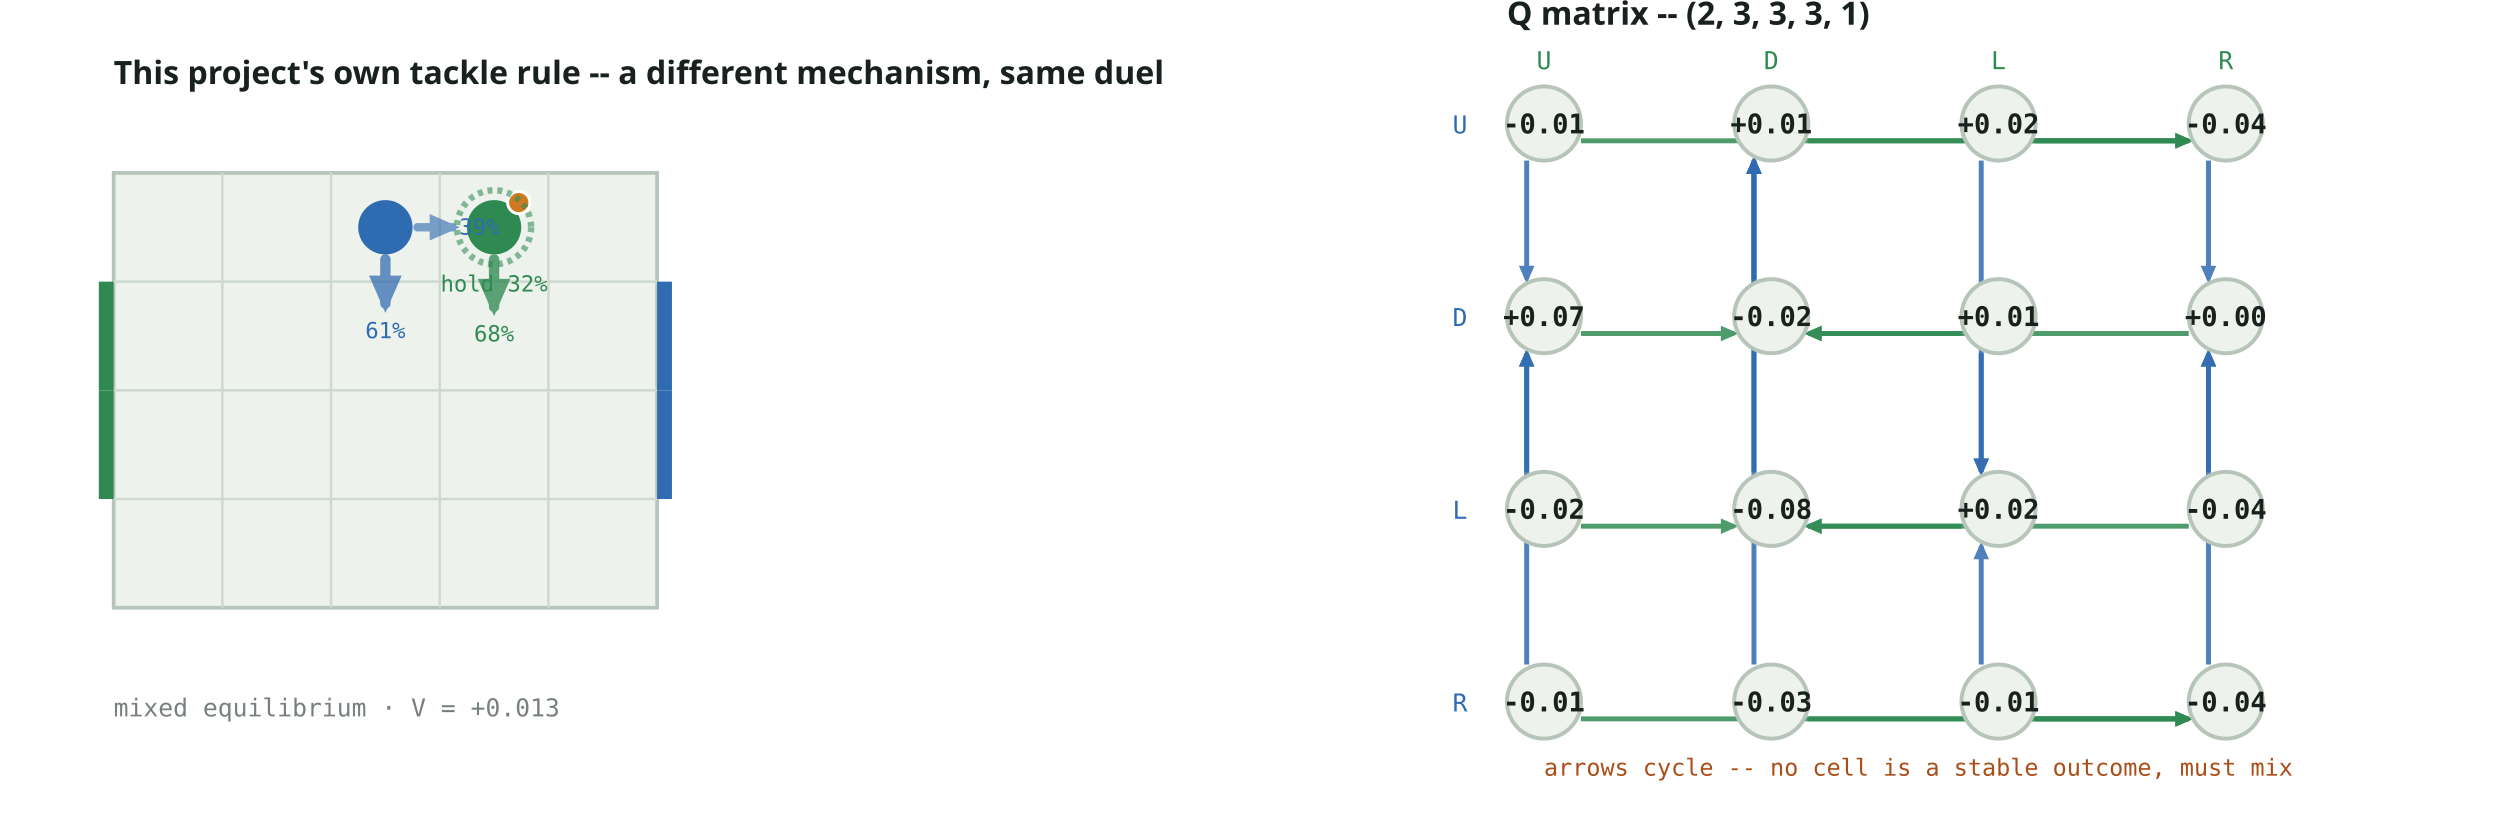
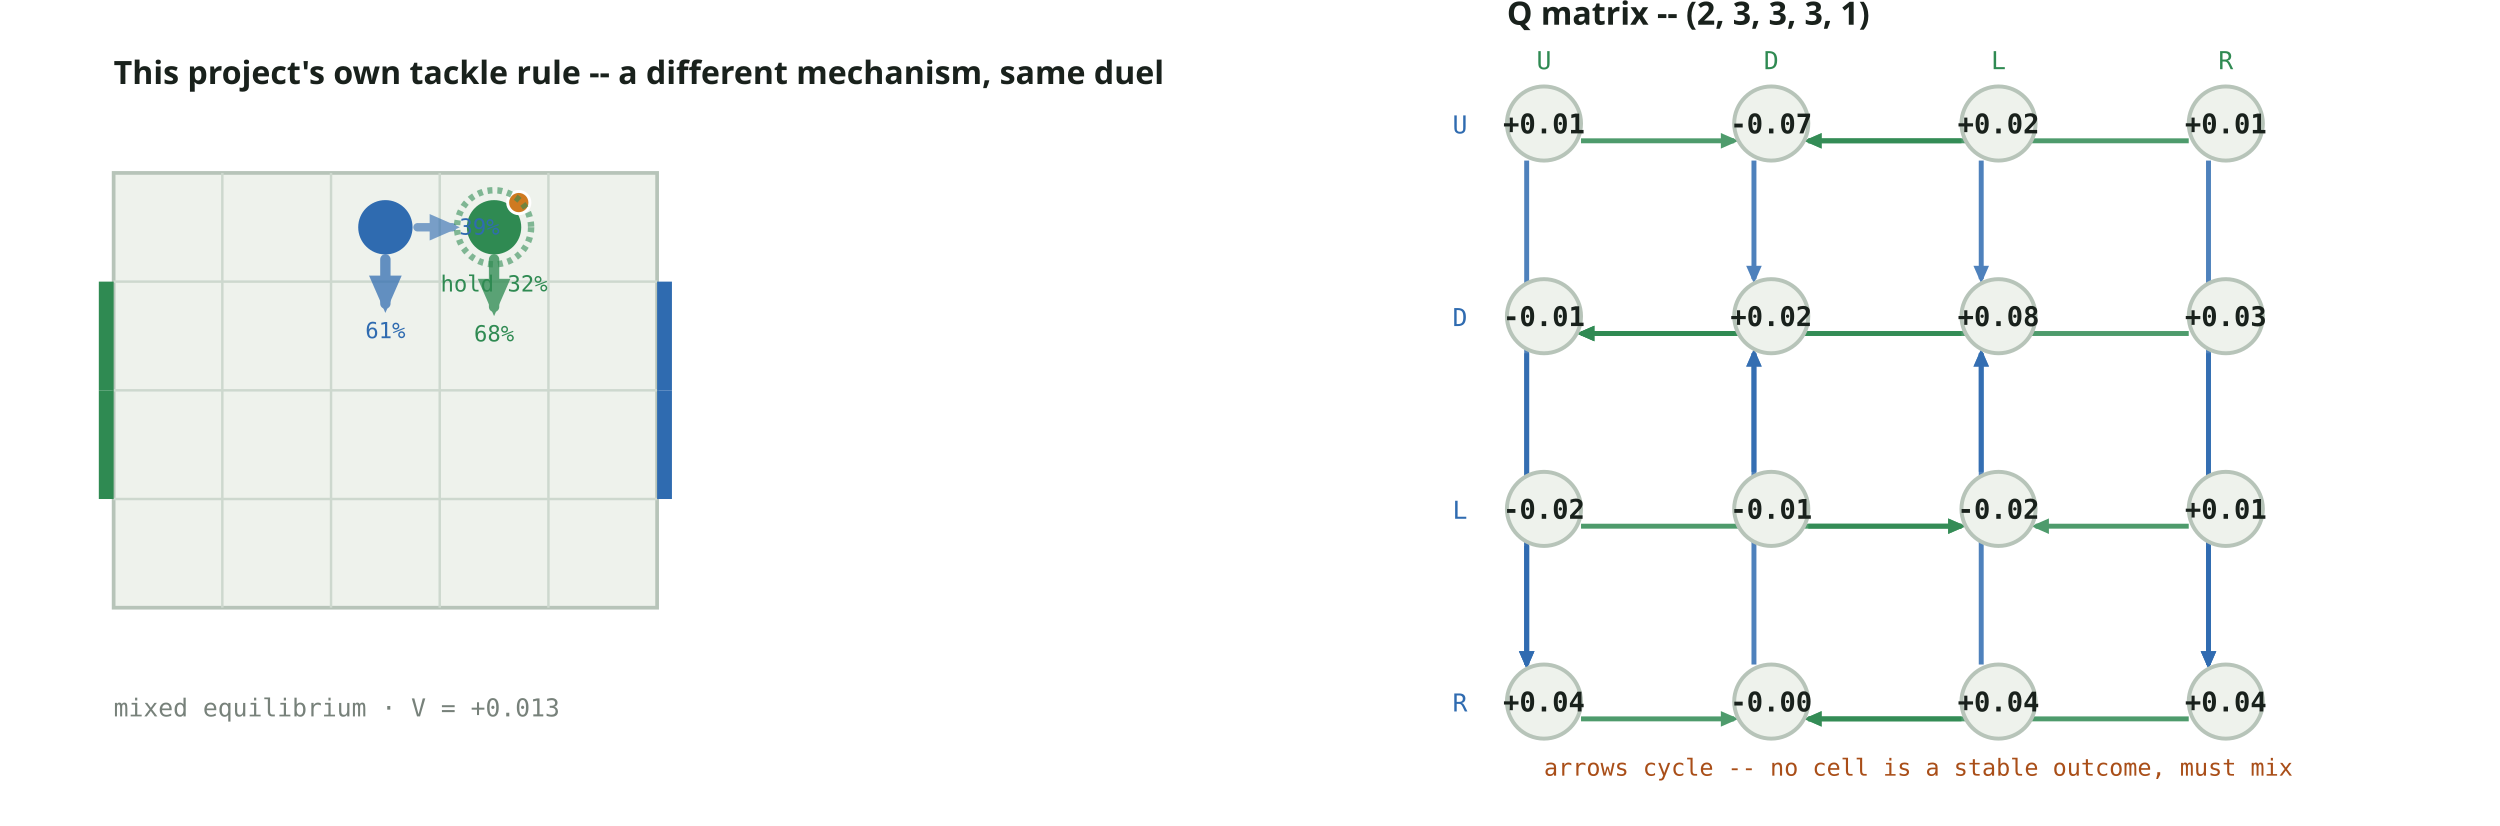
<svg xmlns="http://www.w3.org/2000/svg" viewBox="0 0 1012 334" role="img" aria-label="panel">
  <g transform="translate(16.0 40.0)">
    <clipPath id="pnl0">
      <rect x="-16.0" y="-16.0" width="498.0" height="286.0" />
    </clipPath>
    <g clip-path="url(#pnl0)">
      <defs>
        <marker id="ah-2f6bb0" viewBox="0 0 8 8" refX="6" refY="4" markerWidth="3.6" markerHeight="3.6" orient="auto">
          <path d="M0 0.5 L8 4 L0 7.5 z" fill="var(--p0, #2f6bb0)" />
        </marker>
        <marker id="ah-2f8a52" viewBox="0 0 8 8" refX="6" refY="4" markerWidth="3.6" markerHeight="3.6" orient="auto">
          <path d="M0 0.5 L8 4 L0 7.5 z" fill="var(--p1, #2f8a52)" />
        </marker>
      </defs>
      <rect x="30" y="30" width="220" height="176" fill="var(--tint, #eef2ec)" stroke="var(--rule-strong, #b7c4b9)" stroke-width="1.5" />
      <line x1="74" y1="30" x2="74" y2="206" stroke="var(--rule, #cdd8ce)" stroke-width="1" />
      <line x1="118" y1="30" x2="118" y2="206" stroke="var(--rule, #cdd8ce)" stroke-width="1" />
      <line x1="162" y1="30" x2="162" y2="206" stroke="var(--rule, #cdd8ce)" stroke-width="1" />
      <line x1="206" y1="30" x2="206" y2="206" stroke="var(--rule, #cdd8ce)" stroke-width="1" />
      <line x1="30" y1="74" x2="250" y2="74" stroke="var(--rule, #cdd8ce)" stroke-width="1" />
      <line x1="30" y1="118" x2="250" y2="118" stroke="var(--rule, #cdd8ce)" stroke-width="1" />
      <line x1="30" y1="162" x2="250" y2="162" stroke="var(--rule, #cdd8ce)" stroke-width="1" />
      <rect x="24" y="118" width="6" height="44" fill="var(--p1, #2f8a52)" />
      <rect x="250" y="118" width="6" height="44" fill="var(--p0, #2f6bb0)" />
      <rect x="24" y="74" width="6" height="44" fill="var(--p1, #2f8a52)" />
      <rect x="250" y="74" width="6" height="44" fill="var(--p0, #2f6bb0)" />
      <circle cx="140.0" cy="52.0" r="11" fill="var(--p0, #2f6bb0)" />
      <circle cx="184.0" cy="52.0" r="11" fill="var(--p1, #2f8a52)" />
      <circle cx="194.0" cy="42.0" r="4.5" fill="var(--ball, #cf7a20)" stroke="var(--paper, #ffffff)" stroke-width="1.2" />
      <line x1="140.0" y1="65.0" x2="140.0" y2="82.9" stroke="var(--p0, #2f6bb0)" stroke-width="4.2" stroke-linecap="round" opacity="0.73" marker-end="url(#ah-2f6bb0)" />
      <text x="140.0" y="96.9" text-anchor="middle" font-family="ui-monospace,monospace" font-size="9" fill="var(--p0, #2f6bb0)">61%</text>
      <line x1="153.0" y1="52.0" x2="167.1" y2="52.0" stroke="var(--p0, #2f6bb0)" stroke-width="3.4" stroke-linecap="round" opacity="0.62" marker-end="url(#ah-2f6bb0)" />
      <text x="178.1" y="55.0" text-anchor="middle" font-family="ui-monospace,monospace" font-size="9" fill="var(--p0, #2f6bb0)">39%</text>
      <circle cx="184.0" cy="52.0" r="15" fill="none" stroke="var(--p1, #2f8a52)" stroke-width="2.6" stroke-dasharray="2 2" opacity="0.58" />
      <text x="184.0" y="78.0" text-anchor="middle" font-family="ui-monospace,monospace" font-size="9" fill="var(--p1, #2f8a52)">hold 32%</text>
      <line x1="184.0" y1="65.0" x2="184.0" y2="84.2" stroke="var(--p1, #2f8a52)" stroke-width="4.2" stroke-linecap="round" opacity="0.77" marker-end="url(#ah-2f8a52)" />
      <text x="184.0" y="98.2" text-anchor="middle" font-family="ui-monospace,monospace" font-size="9" fill="var(--p1, #2f8a52)">68%</text>
      <text x="30" y="250" font-family="ui-monospace,monospace" font-size="10" fill="var(--ink-faint, #77817a)">mixed equilibrium · V = +0.013</text>
      <text x="30" y="-6" font-family="Barlow Semi Condensed,sans-serif" font-weight="600" font-size="13" fill="var(--ink, #19211c)">This project's own tackle rule -- a different mechanism, same duel</text>
    </g>
  </g>
  <g transform="translate(579.0 16.0)">
    <clipPath id="pnl1">
      <rect x="-16.0" y="-16.0" width="400.0" height="334.0" />
    </clipPath>
    <g clip-path="url(#pnl1)">
      <text x="31" y="-6" font-family="Barlow Semi Condensed,sans-serif" font-weight="600" font-size="13" fill="var(--ink, #19211c)">Q matrix -- (2, 3, 3, 3, 1)</text>
      <defs>
        <marker id="ah-2f6bb0" viewBox="0 0 8 8" refX="6" refY="4" markerWidth="3.6" markerHeight="3.6" orient="auto">
          <path d="M0 0.5 L8 4 L0 7.5 z" fill="var(--p0, #2f6bb0)" />
        </marker>
        <marker id="ah-2f8a52" viewBox="0 0 8 8" refX="6" refY="4" markerWidth="3.6" markerHeight="3.6" orient="auto">
          <path d="M0 0.5 L8 4 L0 7.5 z" fill="var(--p1, #2f8a52)" />
        </marker>
      </defs>
      <text x="46" y="12" text-anchor="middle" font-family="ui-monospace,monospace" font-size="10" fill="var(--p1, #2f8a52)">U</text>
      <text x="138" y="12" text-anchor="middle" font-family="ui-monospace,monospace" font-size="10" fill="var(--p1, #2f8a52)">D</text>
      <text x="230" y="12" text-anchor="middle" font-family="ui-monospace,monospace" font-size="10" fill="var(--p1, #2f8a52)">L</text>
      <text x="322" y="12" text-anchor="middle" font-family="ui-monospace,monospace" font-size="10" fill="var(--p1, #2f8a52)">R</text>
      <text x="12" y="38" text-anchor="middle" font-family="ui-monospace,monospace" font-size="10" fill="var(--p0, #2f6bb0)">U</text>
      <text x="12" y="116" text-anchor="middle" font-family="ui-monospace,monospace" font-size="10" fill="var(--p0, #2f6bb0)">D</text>
      <text x="12" y="194" text-anchor="middle" font-family="ui-monospace,monospace" font-size="10" fill="var(--p0, #2f6bb0)">L</text>
      <text x="12" y="272" text-anchor="middle" font-family="ui-monospace,monospace" font-size="10" fill="var(--p0, #2f6bb0)">R</text>
-       <line x1="39.0" y1="49.0" x2="39.0" y2="97.0" stroke="var(--p0, #2f6bb0)" stroke-width="2" marker-end="url(#ah-2f6bb0)" opacity=".85" />
-       <line x1="39.0" y1="175.0" x2="39.0" y2="127.0" stroke="var(--p0, #2f6bb0)" stroke-width="2" marker-end="url(#ah-2f6bb0)" opacity=".85" />
-       <line x1="39.0" y1="253.0" x2="39.0" y2="127.0" stroke="var(--p0, #2f6bb0)" stroke-width="2" marker-end="url(#ah-2f6bb0)" opacity=".85" />
-       <line x1="131.0" y1="97.0" x2="131.0" y2="49.0" stroke="var(--p0, #2f6bb0)" stroke-width="2" marker-end="url(#ah-2f6bb0)" opacity=".85" />
-       <line x1="131.0" y1="175.0" x2="131.0" y2="49.0" stroke="var(--p0, #2f6bb0)" stroke-width="2" marker-end="url(#ah-2f6bb0)" opacity=".85" />
-       <line x1="131.0" y1="253.0" x2="131.0" y2="49.0" stroke="var(--p0, #2f6bb0)" stroke-width="2" marker-end="url(#ah-2f6bb0)" opacity=".85" />
-       <line x1="223.0" y1="49.0" x2="223.0" y2="175.0" stroke="var(--p0, #2f6bb0)" stroke-width="2" marker-end="url(#ah-2f6bb0)" opacity=".85" />
-       <line x1="223.0" y1="127.0" x2="223.0" y2="175.0" stroke="var(--p0, #2f6bb0)" stroke-width="2" marker-end="url(#ah-2f6bb0)" opacity=".85" />
-       <line x1="223.0" y1="253.0" x2="223.0" y2="205.0" stroke="var(--p0, #2f6bb0)" stroke-width="2" marker-end="url(#ah-2f6bb0)" opacity=".85" />
-       <line x1="315.0" y1="49.0" x2="315.0" y2="97.0" stroke="var(--p0, #2f6bb0)" stroke-width="2" marker-end="url(#ah-2f6bb0)" opacity=".85" />
-       <line x1="315.0" y1="175.0" x2="315.0" y2="127.0" stroke="var(--p0, #2f6bb0)" stroke-width="2" marker-end="url(#ah-2f6bb0)" opacity=".85" />
-       <line x1="315.0" y1="253.0" x2="315.0" y2="127.0" stroke="var(--p0, #2f6bb0)" stroke-width="2" marker-end="url(#ah-2f6bb0)" opacity=".85" />
-       <line x1="61.0" y1="41.0" x2="307.0" y2="41.0" stroke="var(--p1, #2f8a52)" stroke-width="2" marker-end="url(#ah-2f8a52)" opacity=".85" />
-       <line x1="153.0" y1="41.0" x2="307.0" y2="41.0" stroke="var(--p1, #2f8a52)" stroke-width="2" marker-end="url(#ah-2f8a52)" opacity=".85" />
-       <line x1="245.0" y1="41.0" x2="307.0" y2="41.0" stroke="var(--p1, #2f8a52)" stroke-width="2" marker-end="url(#ah-2f8a52)" opacity=".85" />
-       <line x1="61.0" y1="119.0" x2="123.0" y2="119.0" stroke="var(--p1, #2f8a52)" stroke-width="2" marker-end="url(#ah-2f8a52)" opacity=".85" />
-       <line x1="215.0" y1="119.0" x2="153.0" y2="119.0" stroke="var(--p1, #2f8a52)" stroke-width="2" marker-end="url(#ah-2f8a52)" opacity=".85" />
-       <line x1="307.0" y1="119.0" x2="153.0" y2="119.0" stroke="var(--p1, #2f8a52)" stroke-width="2" marker-end="url(#ah-2f8a52)" opacity=".85" />
-       <line x1="61.0" y1="197.0" x2="123.0" y2="197.0" stroke="var(--p1, #2f8a52)" stroke-width="2" marker-end="url(#ah-2f8a52)" opacity=".85" />
-       <line x1="215.0" y1="197.0" x2="153.0" y2="197.0" stroke="var(--p1, #2f8a52)" stroke-width="2" marker-end="url(#ah-2f8a52)" opacity=".85" />
-       <line x1="307.0" y1="197.0" x2="153.0" y2="197.0" stroke="var(--p1, #2f8a52)" stroke-width="2" marker-end="url(#ah-2f8a52)" opacity=".85" />
-       <line x1="61.0" y1="275.0" x2="307.0" y2="275.0" stroke="var(--p1, #2f8a52)" stroke-width="2" marker-end="url(#ah-2f8a52)" opacity=".85" />
-       <line x1="153.0" y1="275.0" x2="307.0" y2="275.0" stroke="var(--p1, #2f8a52)" stroke-width="2" marker-end="url(#ah-2f8a52)" opacity=".85" />
-       <line x1="245.0" y1="275.0" x2="307.0" y2="275.0" stroke="var(--p1, #2f8a52)" stroke-width="2" marker-end="url(#ah-2f8a52)" opacity=".85" />
+       <line x1="39.0" y1="49.0" x2="39.0" y2="253.0" stroke="var(--p0, #2f6bb0)" stroke-width="2" marker-end="url(#ah-2f6bb0)" opacity=".85" />
+       <line x1="39.0" y1="127.0" x2="39.0" y2="253.0" stroke="var(--p0, #2f6bb0)" stroke-width="2" marker-end="url(#ah-2f6bb0)" opacity=".85" />
+       <line x1="39.0" y1="205.0" x2="39.0" y2="253.0" stroke="var(--p0, #2f6bb0)" stroke-width="2" marker-end="url(#ah-2f6bb0)" opacity=".85" />
+       <line x1="131.0" y1="49.0" x2="131.0" y2="97.0" stroke="var(--p0, #2f6bb0)" stroke-width="2" marker-end="url(#ah-2f6bb0)" opacity=".85" />
+       <line x1="131.0" y1="175.0" x2="131.0" y2="127.0" stroke="var(--p0, #2f6bb0)" stroke-width="2" marker-end="url(#ah-2f6bb0)" opacity=".85" />
+       <line x1="131.0" y1="253.0" x2="131.0" y2="127.0" stroke="var(--p0, #2f6bb0)" stroke-width="2" marker-end="url(#ah-2f6bb0)" opacity=".85" />
+       <line x1="223.0" y1="49.0" x2="223.0" y2="97.0" stroke="var(--p0, #2f6bb0)" stroke-width="2" marker-end="url(#ah-2f6bb0)" opacity=".85" />
+       <line x1="223.0" y1="175.0" x2="223.0" y2="127.0" stroke="var(--p0, #2f6bb0)" stroke-width="2" marker-end="url(#ah-2f6bb0)" opacity=".85" />
+       <line x1="223.0" y1="253.0" x2="223.0" y2="127.0" stroke="var(--p0, #2f6bb0)" stroke-width="2" marker-end="url(#ah-2f6bb0)" opacity=".85" />
+       <line x1="315.0" y1="49.0" x2="315.0" y2="253.0" stroke="var(--p0, #2f6bb0)" stroke-width="2" marker-end="url(#ah-2f6bb0)" opacity=".85" />
+       <line x1="315.0" y1="127.0" x2="315.0" y2="253.0" stroke="var(--p0, #2f6bb0)" stroke-width="2" marker-end="url(#ah-2f6bb0)" opacity=".85" />
+       <line x1="315.0" y1="205.0" x2="315.0" y2="253.0" stroke="var(--p0, #2f6bb0)" stroke-width="2" marker-end="url(#ah-2f6bb0)" opacity=".85" />
+       <line x1="61.0" y1="41.0" x2="123.0" y2="41.0" stroke="var(--p1, #2f8a52)" stroke-width="2" marker-end="url(#ah-2f8a52)" opacity=".85" />
+       <line x1="215.0" y1="41.0" x2="153.0" y2="41.0" stroke="var(--p1, #2f8a52)" stroke-width="2" marker-end="url(#ah-2f8a52)" opacity=".85" />
+       <line x1="307.0" y1="41.0" x2="153.0" y2="41.0" stroke="var(--p1, #2f8a52)" stroke-width="2" marker-end="url(#ah-2f8a52)" opacity=".85" />
+       <line x1="123.0" y1="119.0" x2="61.0" y2="119.0" stroke="var(--p1, #2f8a52)" stroke-width="2" marker-end="url(#ah-2f8a52)" opacity=".85" />
+       <line x1="215.0" y1="119.0" x2="61.0" y2="119.0" stroke="var(--p1, #2f8a52)" stroke-width="2" marker-end="url(#ah-2f8a52)" opacity=".85" />
+       <line x1="307.0" y1="119.0" x2="61.0" y2="119.0" stroke="var(--p1, #2f8a52)" stroke-width="2" marker-end="url(#ah-2f8a52)" opacity=".85" />
+       <line x1="61.0" y1="197.0" x2="215.0" y2="197.0" stroke="var(--p1, #2f8a52)" stroke-width="2" marker-end="url(#ah-2f8a52)" opacity=".85" />
+       <line x1="153.0" y1="197.0" x2="215.0" y2="197.0" stroke="var(--p1, #2f8a52)" stroke-width="2" marker-end="url(#ah-2f8a52)" opacity=".85" />
+       <line x1="307.0" y1="197.0" x2="245.0" y2="197.0" stroke="var(--p1, #2f8a52)" stroke-width="2" marker-end="url(#ah-2f8a52)" opacity=".85" />
+       <line x1="61.0" y1="275.0" x2="123.0" y2="275.0" stroke="var(--p1, #2f8a52)" stroke-width="2" marker-end="url(#ah-2f8a52)" opacity=".85" />
+       <line x1="215.0" y1="275.0" x2="153.0" y2="275.0" stroke="var(--p1, #2f8a52)" stroke-width="2" marker-end="url(#ah-2f8a52)" opacity=".85" />
+       <line x1="307.0" y1="275.0" x2="153.0" y2="275.0" stroke="var(--p1, #2f8a52)" stroke-width="2" marker-end="url(#ah-2f8a52)" opacity=".85" />
      <circle cx="46.0" cy="34.0" r="15" fill="var(--tint, #eef2ec)" stroke="var(--rule-strong, #b7c4b9)" stroke-width="1.6" />
-       <text x="46.0" y="38.0" text-anchor="middle" font-family="ui-monospace,monospace" font-weight="600" font-size="11" fill="var(--ink, #19211c)">-0.01</text>
+       <text x="46.0" y="38.0" text-anchor="middle" font-family="ui-monospace,monospace" font-weight="600" font-size="11" fill="var(--ink, #19211c)">+0.01</text>
      <circle cx="138.0" cy="34.0" r="15" fill="var(--tint, #eef2ec)" stroke="var(--rule-strong, #b7c4b9)" stroke-width="1.6" />
-       <text x="138.0" y="38.0" text-anchor="middle" font-family="ui-monospace,monospace" font-weight="600" font-size="11" fill="var(--ink, #19211c)">+0.01</text>
+       <text x="138.0" y="38.0" text-anchor="middle" font-family="ui-monospace,monospace" font-weight="600" font-size="11" fill="var(--ink, #19211c)">-0.07</text>
      <circle cx="230.0" cy="34.0" r="15" fill="var(--tint, #eef2ec)" stroke="var(--rule-strong, #b7c4b9)" stroke-width="1.6" />
      <text x="230.0" y="38.0" text-anchor="middle" font-family="ui-monospace,monospace" font-weight="600" font-size="11" fill="var(--ink, #19211c)">+0.02</text>
      <circle cx="322.0" cy="34.0" r="15" fill="var(--tint, #eef2ec)" stroke="var(--rule-strong, #b7c4b9)" stroke-width="1.6" />
-       <text x="322.0" y="38.0" text-anchor="middle" font-family="ui-monospace,monospace" font-weight="600" font-size="11" fill="var(--ink, #19211c)">-0.04</text>
+       <text x="322.0" y="38.0" text-anchor="middle" font-family="ui-monospace,monospace" font-weight="600" font-size="11" fill="var(--ink, #19211c)">+0.01</text>
      <circle cx="46.0" cy="112.0" r="15" fill="var(--tint, #eef2ec)" stroke="var(--rule-strong, #b7c4b9)" stroke-width="1.6" />
-       <text x="46.0" y="116.0" text-anchor="middle" font-family="ui-monospace,monospace" font-weight="600" font-size="11" fill="var(--ink, #19211c)">+0.07</text>
+       <text x="46.0" y="116.0" text-anchor="middle" font-family="ui-monospace,monospace" font-weight="600" font-size="11" fill="var(--ink, #19211c)">-0.01</text>
      <circle cx="138.0" cy="112.0" r="15" fill="var(--tint, #eef2ec)" stroke="var(--rule-strong, #b7c4b9)" stroke-width="1.6" />
-       <text x="138.0" y="116.0" text-anchor="middle" font-family="ui-monospace,monospace" font-weight="600" font-size="11" fill="var(--ink, #19211c)">-0.02</text>
+       <text x="138.0" y="116.0" text-anchor="middle" font-family="ui-monospace,monospace" font-weight="600" font-size="11" fill="var(--ink, #19211c)">+0.02</text>
      <circle cx="230.0" cy="112.0" r="15" fill="var(--tint, #eef2ec)" stroke="var(--rule-strong, #b7c4b9)" stroke-width="1.6" />
-       <text x="230.0" y="116.0" text-anchor="middle" font-family="ui-monospace,monospace" font-weight="600" font-size="11" fill="var(--ink, #19211c)">+0.01</text>
+       <text x="230.0" y="116.0" text-anchor="middle" font-family="ui-monospace,monospace" font-weight="600" font-size="11" fill="var(--ink, #19211c)">+0.08</text>
      <circle cx="322.0" cy="112.0" r="15" fill="var(--tint, #eef2ec)" stroke="var(--rule-strong, #b7c4b9)" stroke-width="1.6" />
-       <text x="322.0" y="116.0" text-anchor="middle" font-family="ui-monospace,monospace" font-weight="600" font-size="11" fill="var(--ink, #19211c)">+0.00</text>
+       <text x="322.0" y="116.0" text-anchor="middle" font-family="ui-monospace,monospace" font-weight="600" font-size="11" fill="var(--ink, #19211c)">+0.03</text>
      <circle cx="46.0" cy="190.0" r="15" fill="var(--tint, #eef2ec)" stroke="var(--rule-strong, #b7c4b9)" stroke-width="1.6" />
      <text x="46.0" y="194.0" text-anchor="middle" font-family="ui-monospace,monospace" font-weight="600" font-size="11" fill="var(--ink, #19211c)">-0.02</text>
      <circle cx="138.0" cy="190.0" r="15" fill="var(--tint, #eef2ec)" stroke="var(--rule-strong, #b7c4b9)" stroke-width="1.6" />
-       <text x="138.0" y="194.0" text-anchor="middle" font-family="ui-monospace,monospace" font-weight="600" font-size="11" fill="var(--ink, #19211c)">-0.08</text>
+       <text x="138.0" y="194.0" text-anchor="middle" font-family="ui-monospace,monospace" font-weight="600" font-size="11" fill="var(--ink, #19211c)">-0.01</text>
      <circle cx="230.0" cy="190.0" r="15" fill="var(--tint, #eef2ec)" stroke="var(--rule-strong, #b7c4b9)" stroke-width="1.6" />
-       <text x="230.0" y="194.0" text-anchor="middle" font-family="ui-monospace,monospace" font-weight="600" font-size="11" fill="var(--ink, #19211c)">+0.02</text>
+       <text x="230.0" y="194.0" text-anchor="middle" font-family="ui-monospace,monospace" font-weight="600" font-size="11" fill="var(--ink, #19211c)">-0.02</text>
      <circle cx="322.0" cy="190.0" r="15" fill="var(--tint, #eef2ec)" stroke="var(--rule-strong, #b7c4b9)" stroke-width="1.6" />
-       <text x="322.0" y="194.0" text-anchor="middle" font-family="ui-monospace,monospace" font-weight="600" font-size="11" fill="var(--ink, #19211c)">-0.04</text>
+       <text x="322.0" y="194.0" text-anchor="middle" font-family="ui-monospace,monospace" font-weight="600" font-size="11" fill="var(--ink, #19211c)">+0.01</text>
      <circle cx="46.0" cy="268.0" r="15" fill="var(--tint, #eef2ec)" stroke="var(--rule-strong, #b7c4b9)" stroke-width="1.6" />
-       <text x="46.0" y="272.0" text-anchor="middle" font-family="ui-monospace,monospace" font-weight="600" font-size="11" fill="var(--ink, #19211c)">-0.01</text>
+       <text x="46.0" y="272.0" text-anchor="middle" font-family="ui-monospace,monospace" font-weight="600" font-size="11" fill="var(--ink, #19211c)">+0.04</text>
      <circle cx="138.0" cy="268.0" r="15" fill="var(--tint, #eef2ec)" stroke="var(--rule-strong, #b7c4b9)" stroke-width="1.6" />
-       <text x="138.0" y="272.0" text-anchor="middle" font-family="ui-monospace,monospace" font-weight="600" font-size="11" fill="var(--ink, #19211c)">-0.03</text>
+       <text x="138.0" y="272.0" text-anchor="middle" font-family="ui-monospace,monospace" font-weight="600" font-size="11" fill="var(--ink, #19211c)">-0.00</text>
      <circle cx="230.0" cy="268.0" r="15" fill="var(--tint, #eef2ec)" stroke="var(--rule-strong, #b7c4b9)" stroke-width="1.6" />
-       <text x="230.0" y="272.0" text-anchor="middle" font-family="ui-monospace,monospace" font-weight="600" font-size="11" fill="var(--ink, #19211c)">-0.01</text>
+       <text x="230.0" y="272.0" text-anchor="middle" font-family="ui-monospace,monospace" font-weight="600" font-size="11" fill="var(--ink, #19211c)">+0.04</text>
      <circle cx="322.0" cy="268.0" r="15" fill="var(--tint, #eef2ec)" stroke="var(--rule-strong, #b7c4b9)" stroke-width="1.6" />
-       <text x="322.0" y="272.0" text-anchor="middle" font-family="ui-monospace,monospace" font-weight="600" font-size="11" fill="var(--ink, #19211c)">-0.04</text>
+       <text x="322.0" y="272.0" text-anchor="middle" font-family="ui-monospace,monospace" font-weight="600" font-size="11" fill="var(--ink, #19211c)">+0.04</text>
      <text x="46" y="298" font-family="ui-monospace,monospace" font-size="9.5" fill="#a94e18">arrows cycle -- no cell is a stable outcome, must mix</text>
    </g>
  </g>
</svg>
